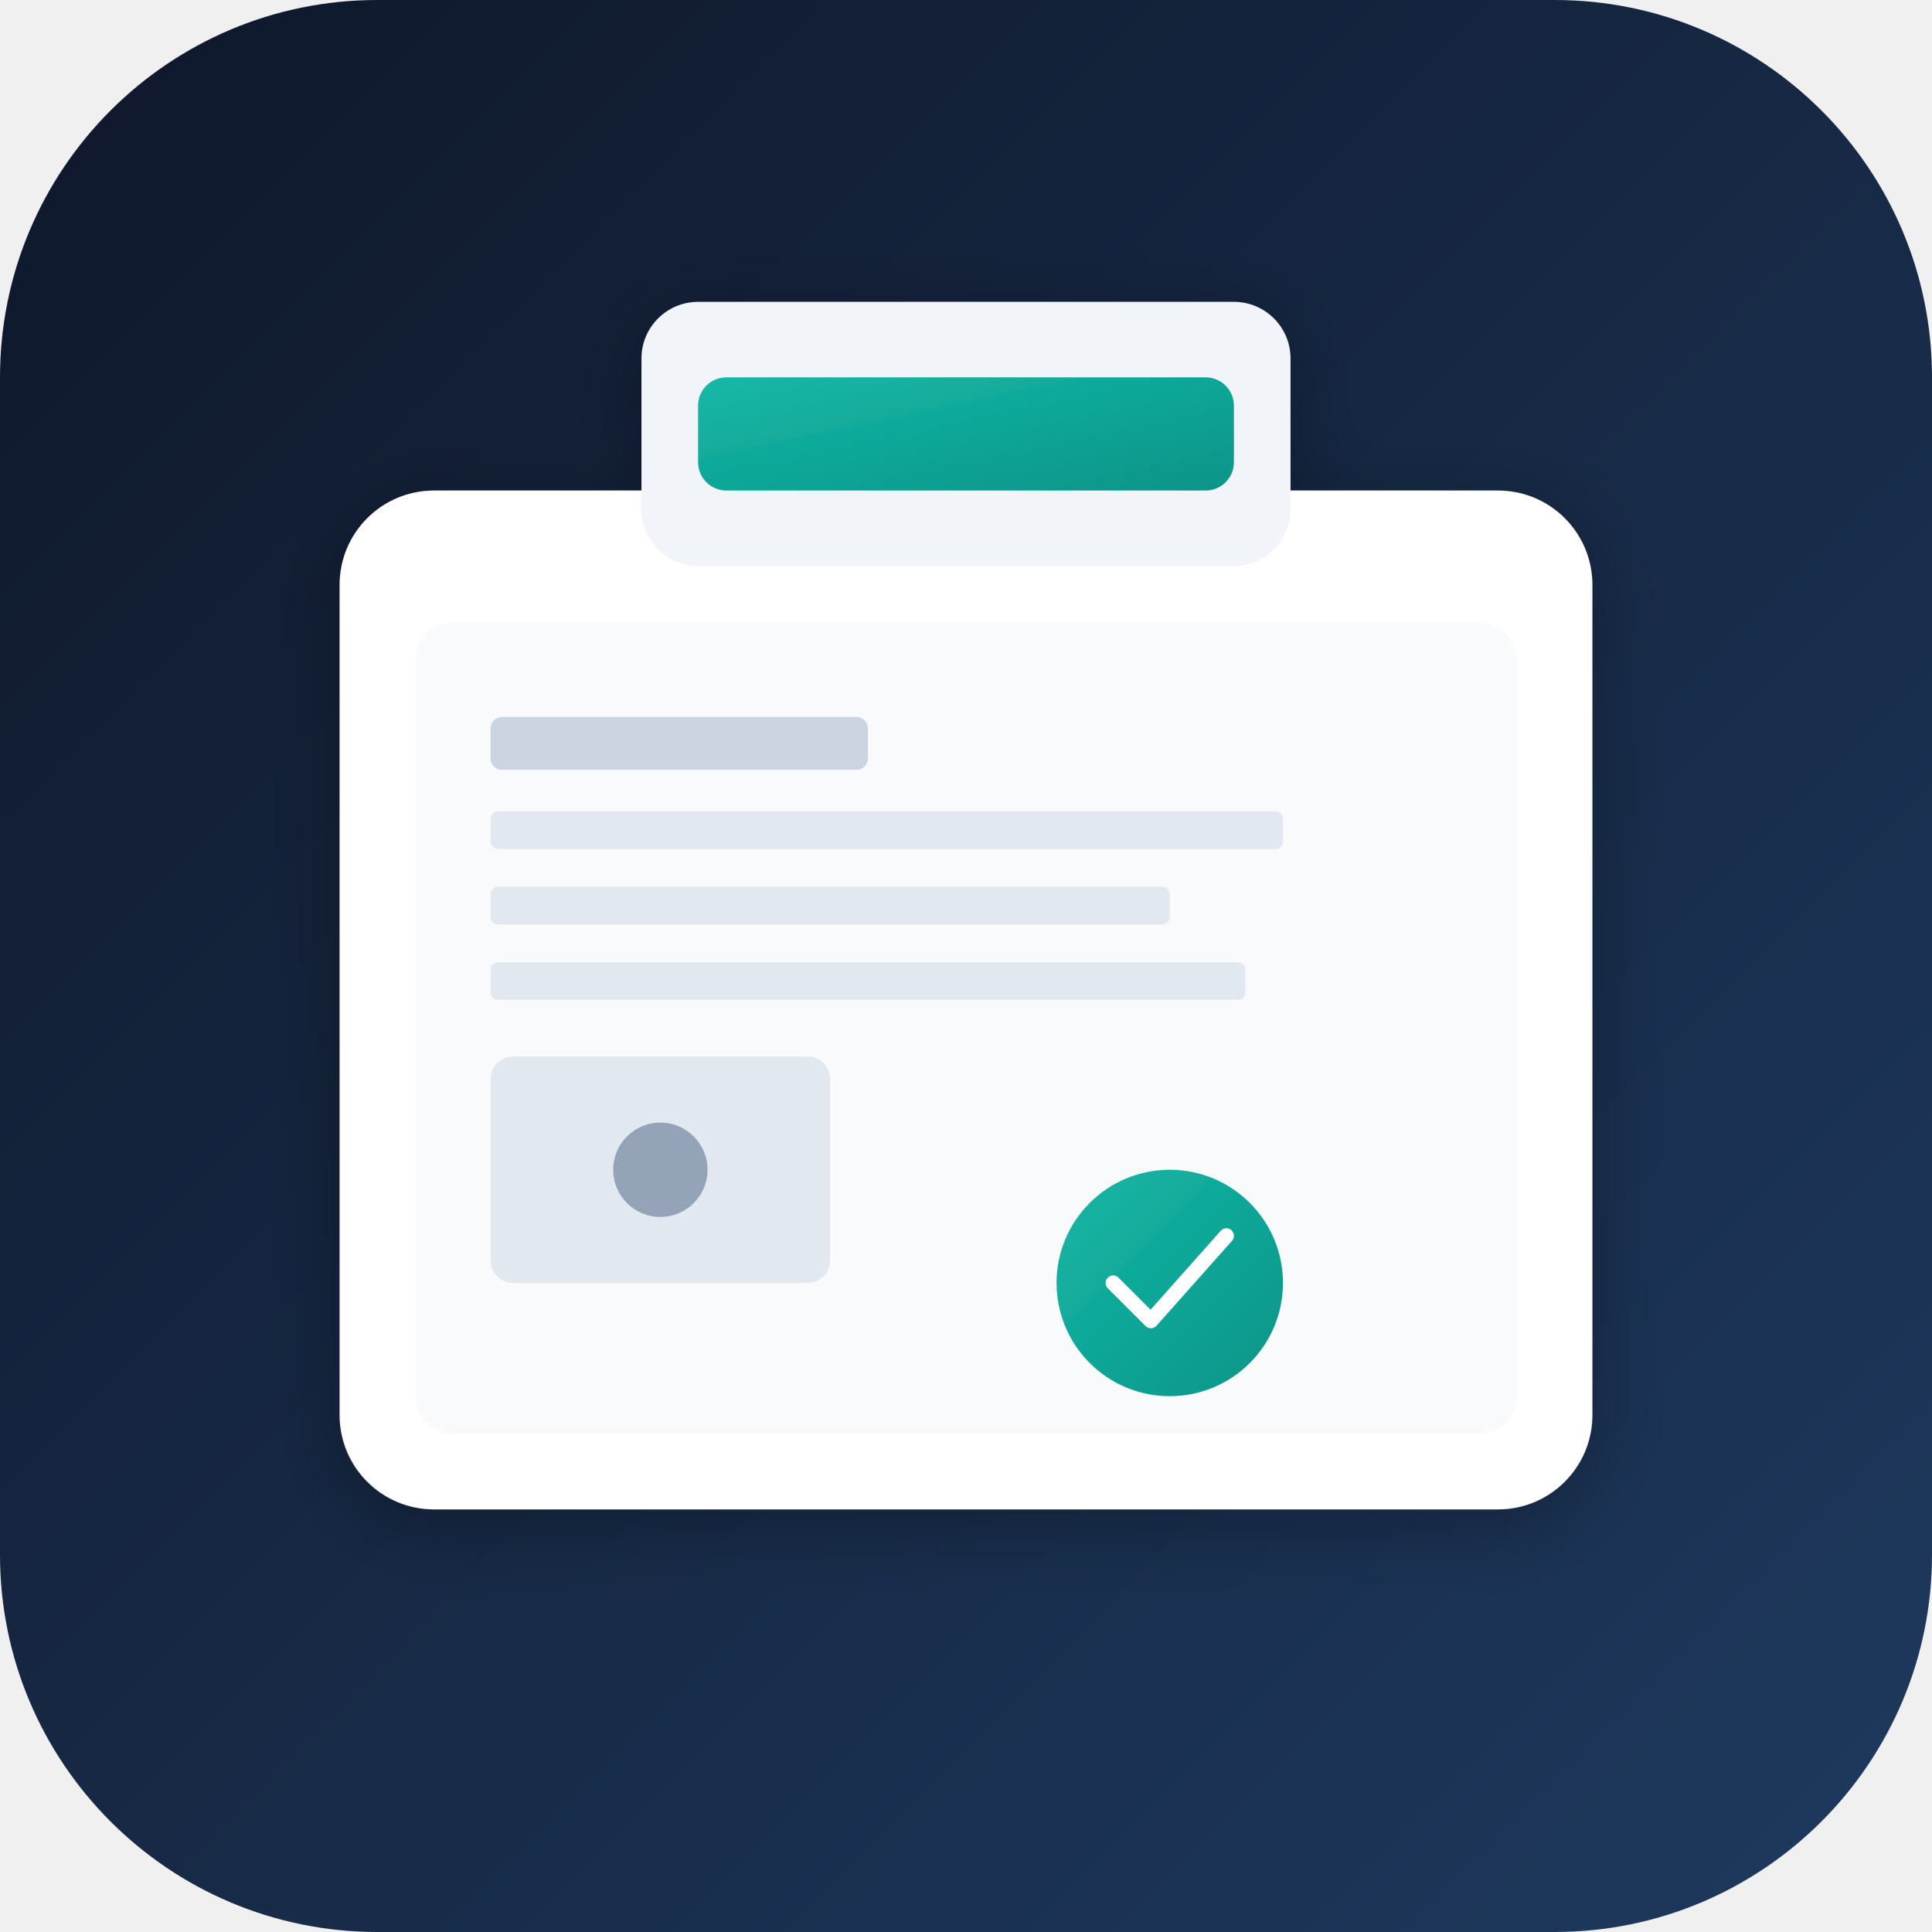
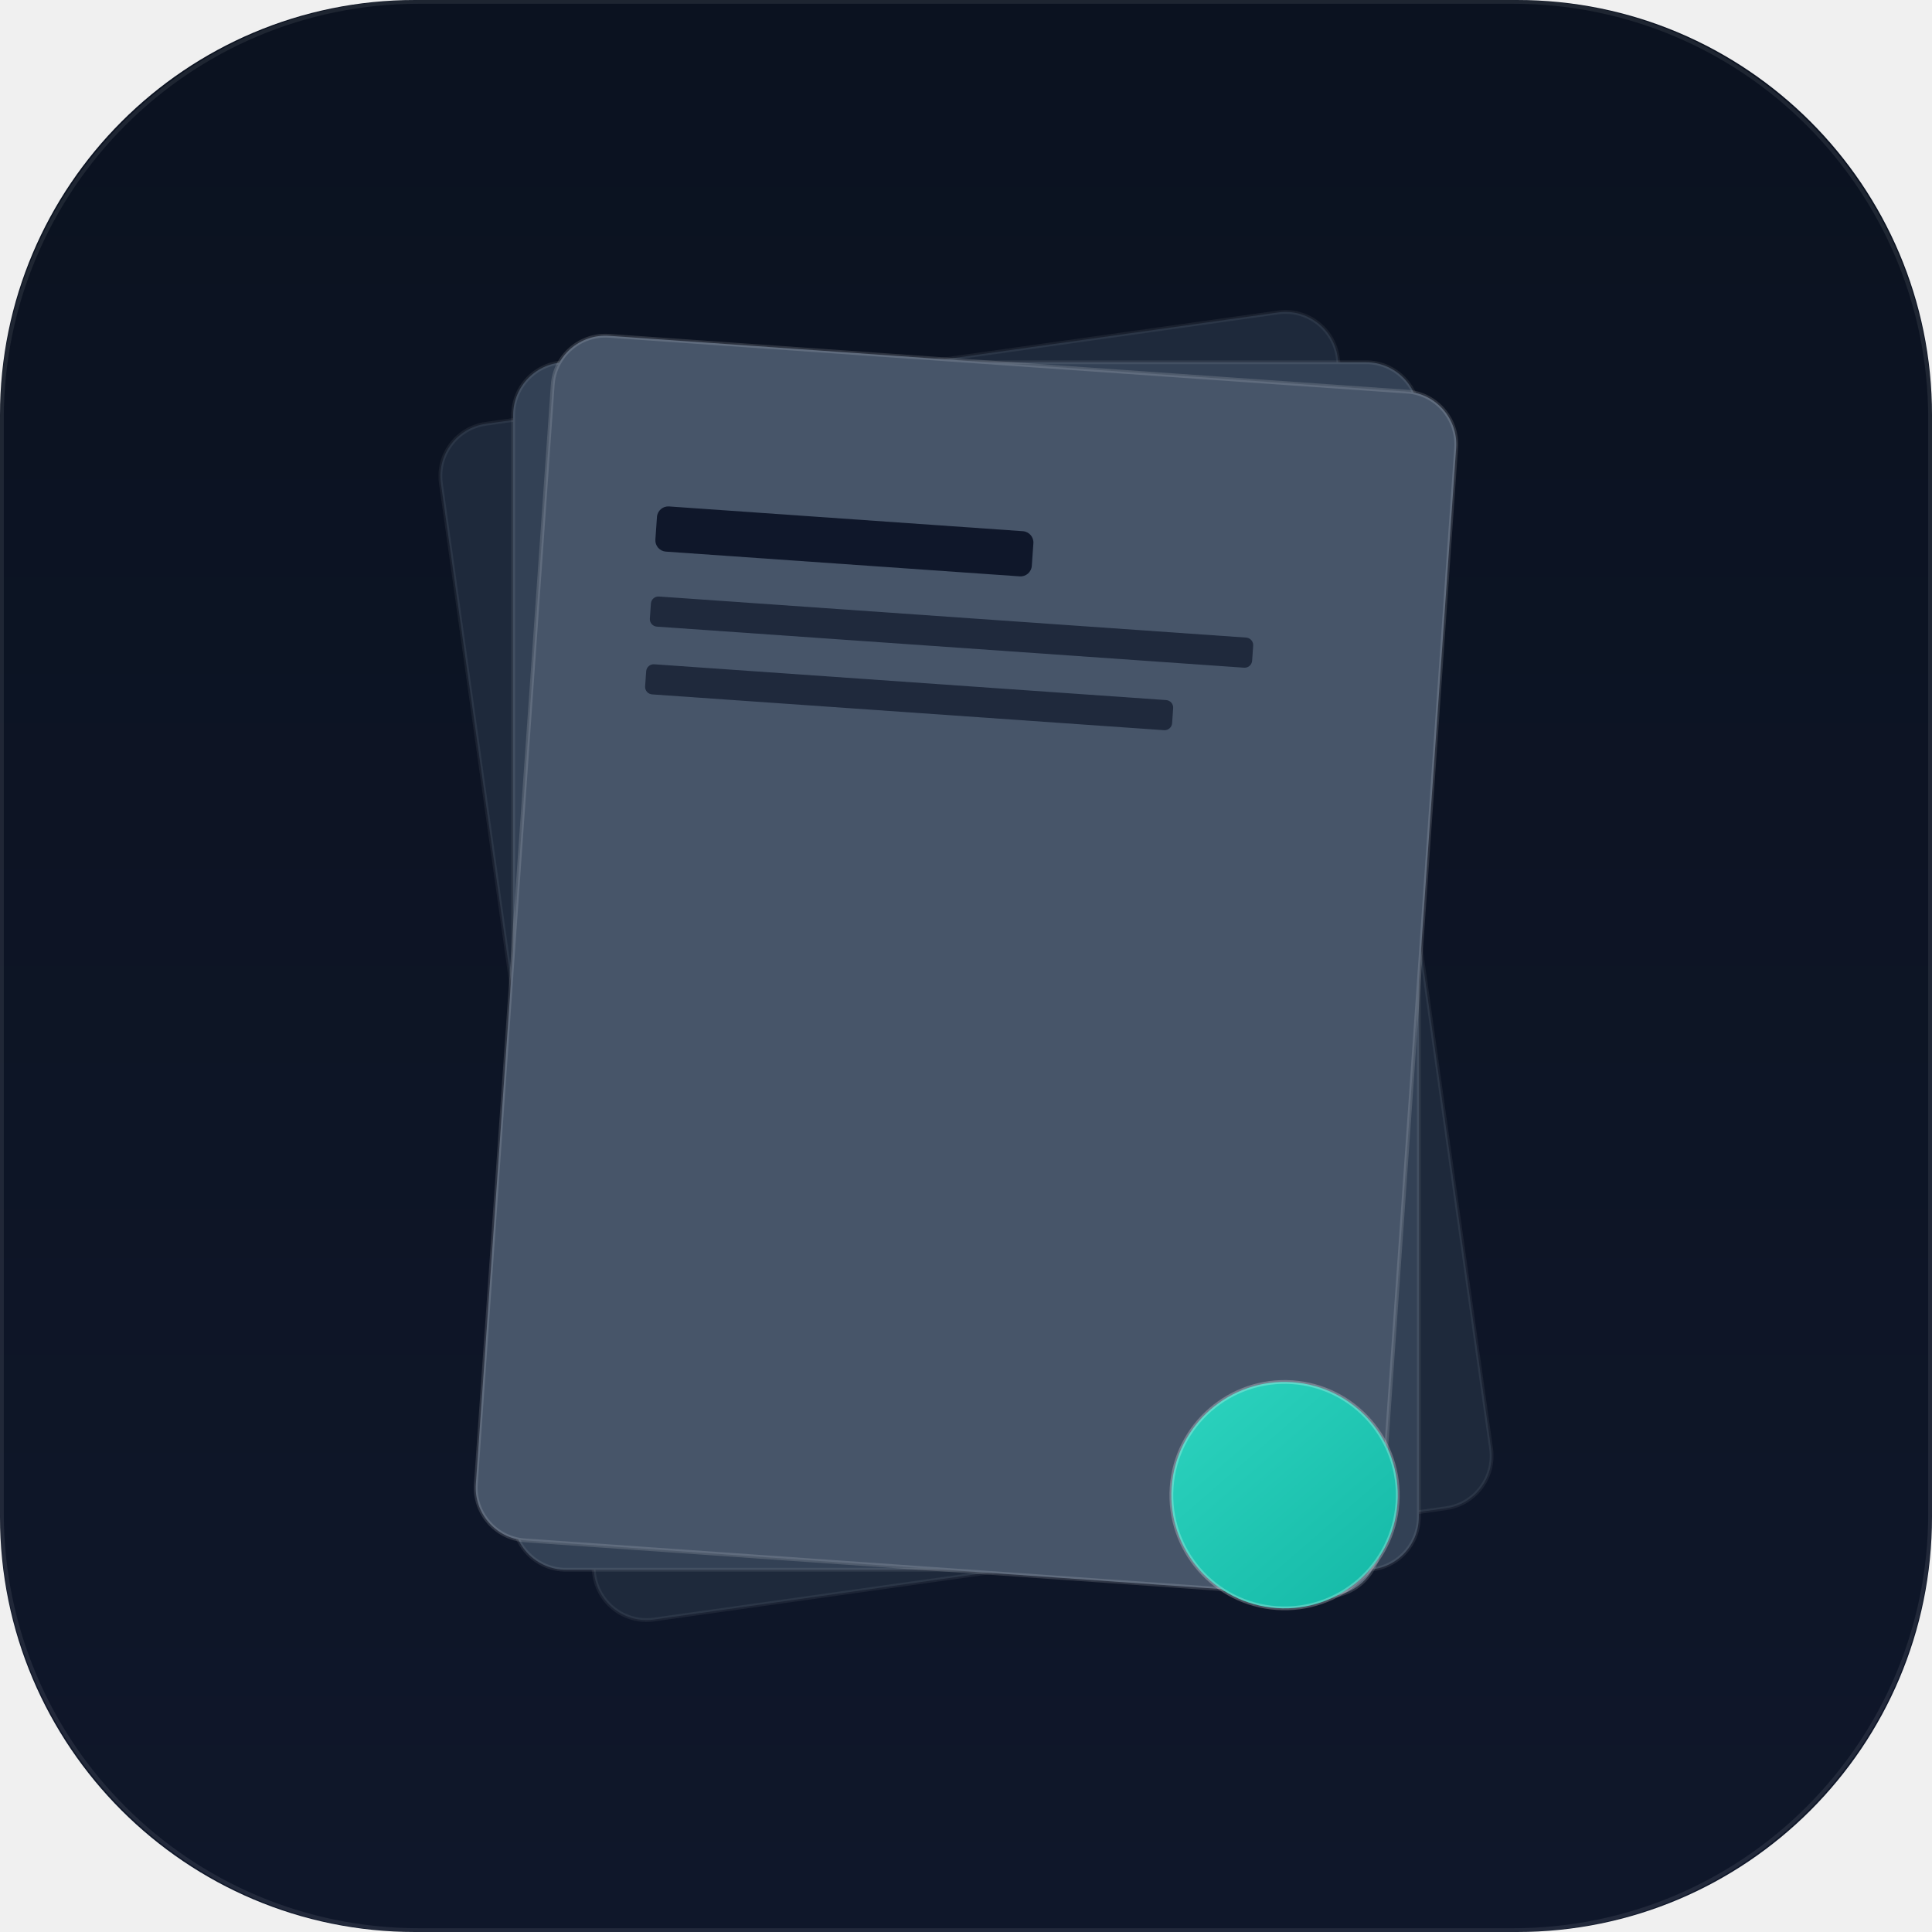
<svg xmlns="http://www.w3.org/2000/svg" width="1024" height="1024" viewBox="0 0 1024 1024">
  <defs>
-     <linearGradient id="bgGradient" x1="0%" y1="0%" x2="100%" y2="100%">
-       <stop offset="0%" style="stop-color:#0F172A" />
-       <stop offset="100%" style="stop-color:#1E3A5F" />
+     <linearGradient id="bgGradient" x1="0%" y1="0%" x2="0%" y2="100%">
+       <stop offset="0%" stop-color="#0B1220" />
+       <stop offset="100%" stop-color="#0F172A" />
    </linearGradient>
-     <linearGradient id="tealGradient" x1="0%" y1="0%" x2="100%" y2="100%">
-       <stop offset="0%" style="stop-color:#14B8A6" />
-       <stop offset="100%" style="stop-color:#0D9488" />
+     <linearGradient id="dotGradient" x1="0%" y1="0%" x2="100%" y2="100%">
+       <stop offset="0%" stop-color="#2DD4BF" />
+       <stop offset="100%" stop-color="#14B8A6" />
    </linearGradient>
-     <filter id="shadow" x="-20%" y="-20%" width="140%" height="140%">
-       <feDropShadow dx="0" dy="8" stdDeviation="20" flood-color="#000000" flood-opacity="0.3" />
-     </filter>
  </defs>
-   <rect width="1024" height="1024" rx="200" fill="url(#bgGradient)" />
-   <g filter="url(#shadow)">
-     <rect x="180" y="260" width="664" height="540" rx="50" fill="#FFFFFF" />
-     <rect x="340" y="160" width="344" height="140" rx="30" fill="#F1F5F9" />
-     <rect x="370" y="200" width="284" height="60" rx="15" fill="url(#tealGradient)" />
-     <rect x="220" y="330" width="584" height="430" rx="20" fill="#F8FAFC" />
-     <rect x="260" y="380" width="200" height="28" rx="6" fill="#CBD5E1" />
-     <rect x="260" y="430" width="420" height="20" rx="4" fill="#E2E8F0" />
-     <rect x="260" y="470" width="360" height="20" rx="4" fill="#E2E8F0" />
-     <rect x="260" y="510" width="400" height="20" rx="4" fill="#E2E8F0" />
-     <rect x="260" y="560" width="180" height="120" rx="12" fill="#E2E8F0" />
-     <circle cx="350" cy="620" r="25" fill="#94A3B8" />
-     <circle cx="620" cy="680" r="60" fill="url(#tealGradient)" />
-     <path d="M590 680 L610 700 L650 655" stroke="#FFFFFF" stroke-width="8" fill="none" stroke-linecap="round" stroke-linejoin="round" />
+   <rect width="1024" height="1024" rx="220" ry="220" fill="url(#bgGradient)" />
+   <g>
+     <rect x="272" y="192" width="480" height="640" rx="28" ry="28" fill="#1E293B" stroke="#FFFFFF" stroke-opacity="0.06" stroke-width="2" transform="rotate(-8 512 512)" />
  </g>
+   <g>
+     <rect x="272" y="192" width="480" height="640" rx="28" ry="28" fill="#334155" stroke="#FFFFFF" stroke-opacity="0.08" stroke-width="2" />
+   </g>
+   <g transform="rotate(4 512 512)">
+     <rect x="272" y="192" width="480" height="640" rx="28" ry="28" fill="#475569" stroke="#FFFFFF" stroke-opacity="0.14" stroke-width="2" />
+     <rect x="332" y="280" width="200" height="24" rx="6" ry="6" fill="#0F172A" />
+     <rect x="332" y="328" width="320" height="16" rx="4" ry="4" fill="#0F172A" fill-opacity="0.7" />
+     <rect x="332" y="364" width="280" height="16" rx="4" ry="4" fill="#0F172A" fill-opacity="0.7" />
+     <circle cx="700" cy="780" r="60" fill="url(#dotGradient)" />
+     <circle cx="700" cy="780" r="60" fill="none" stroke="#FFFFFF" stroke-opacity="0.25" stroke-width="2" />
+   </g>
+   <rect x="2" y="2" width="1020" height="1020" rx="218" ry="218" fill="none" stroke="url(#bgGradient)" stroke-opacity="0" stroke-width="0" />
+   <rect x="1" y="1" width="1022" height="1022" rx="221" ry="221" fill="none" stroke="#FFFFFF" stroke-opacity="0.08" stroke-width="2" />
</svg>
